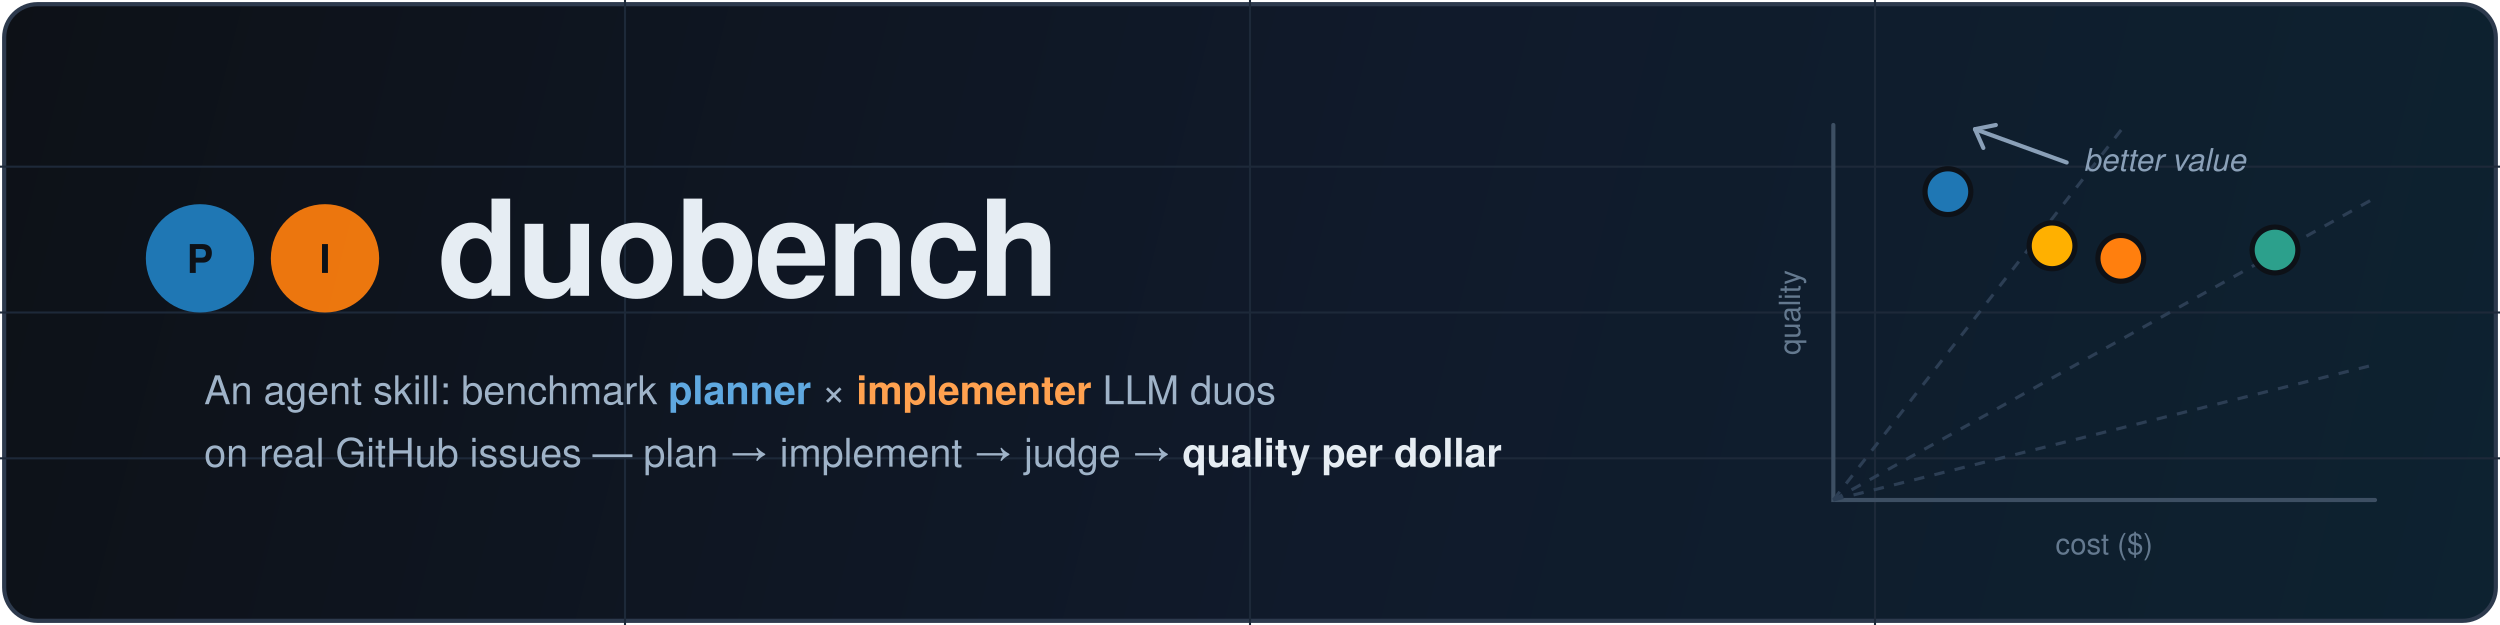
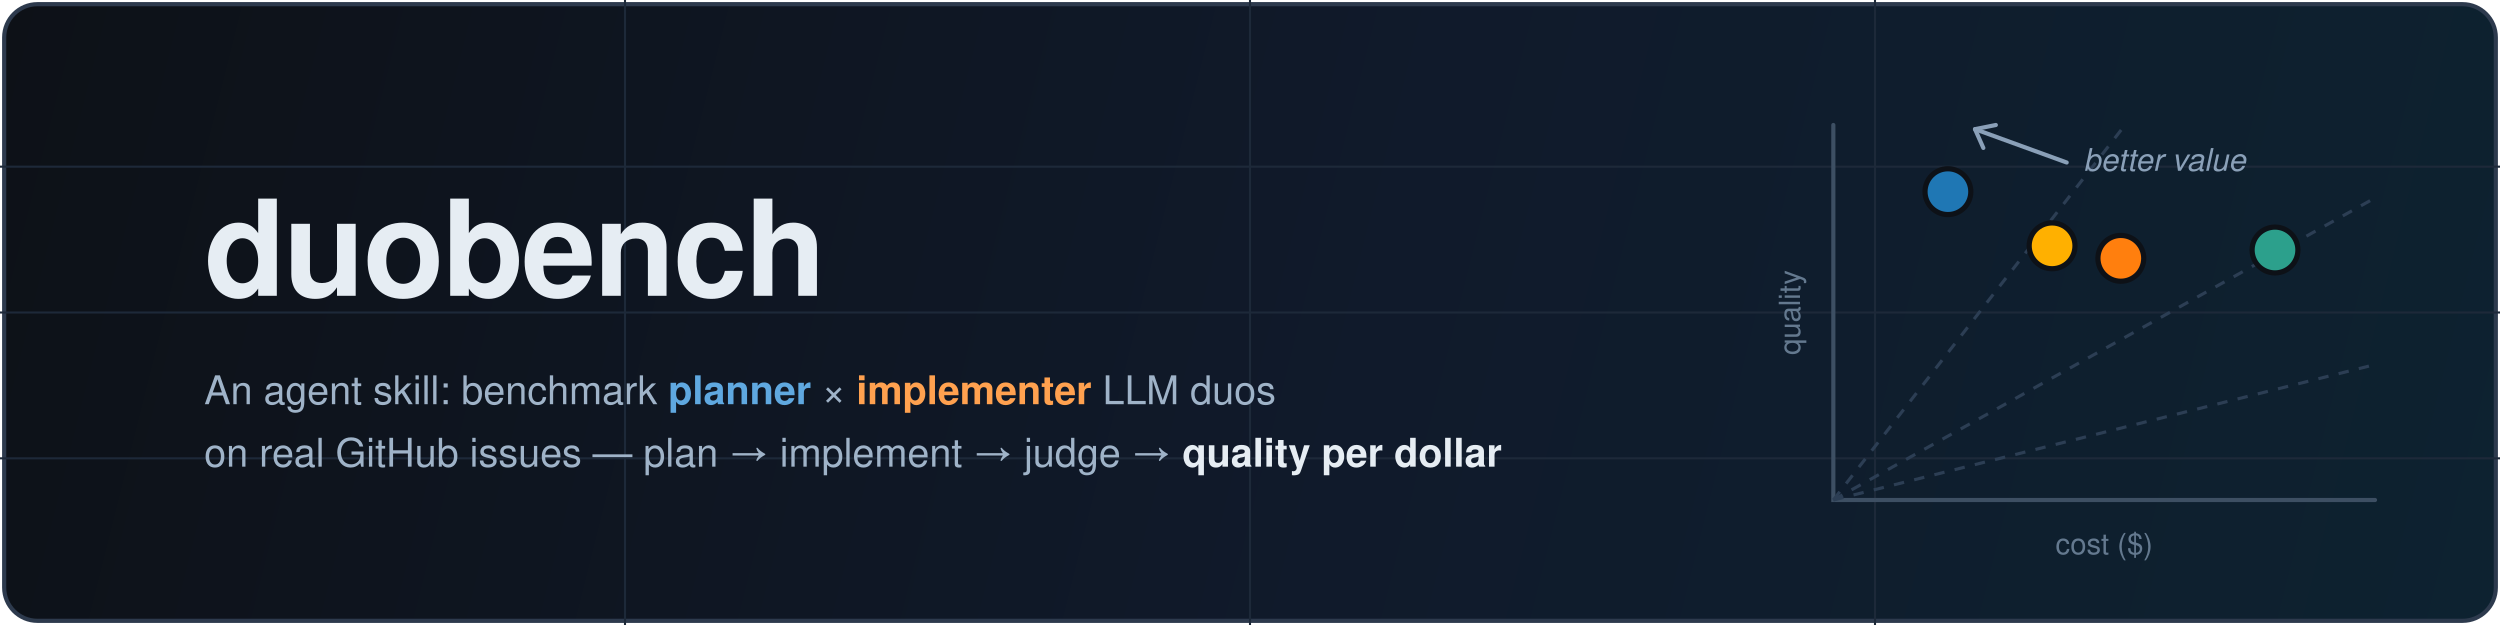
<svg xmlns="http://www.w3.org/2000/svg" width="1200" height="300" viewBox="0 0 1200 300" fill="none" role="img" aria-label="duobench — benchmark planner × implementer LLM duos, charted as quality per dollar">
  <defs>
    <linearGradient id="bg" x1="0" y1="0" x2="1200" y2="300" gradientUnits="userSpaceOnUse">
      <stop offset="0" stop-color="#0d1117" />
      <stop offset="0.55" stop-color="#101a2b" />
      <stop offset="1" stop-color="#0d2230" />
    </linearGradient>
    <linearGradient id="duo" x1="330" y1="150" x2="560" y2="150" gradientUnits="userSpaceOnUse">
      <stop offset="0" stop-color="#1f77b4" />
      <stop offset="1" stop-color="#ff7f0e" />
    </linearGradient>
  </defs>
  <rect x="2" y="2" width="1196" height="296" rx="16" fill="url(#bg)" stroke="#2d3a4d" stroke-width="2" />
  <g stroke="#1d2939" stroke-width="1">
    <path d="M0 80 H1200" />
    <path d="M0 150 H1200" />
    <path d="M0 220 H1200" />
    <path d="M300 0 V300" />
    <path d="M600 0 V300" />
    <path d="M900 0 V300" />
  </g>
  <g>
    <path d="M880 60 V240 H1140" stroke="#3d4f63" stroke-width="2" stroke-linecap="round" />
    <g stroke="#2c3e54" stroke-width="1.5" stroke-dasharray="5 5">
      <path d="M880 240 L1020 60" />
      <path d="M880 240 L1140 95" />
      <path d="M880 240 L1140 175" />
    </g>
    <circle cx="935" cy="92" r="11" fill="#1f77b4" stroke="#0d1117" stroke-width="2.5" />
    <circle cx="985" cy="118" r="11" fill="#ffb000" stroke="#0d1117" stroke-width="2.5" />
    <circle cx="1018" cy="124" r="11" fill="#ff7f0e" stroke="#0d1117" stroke-width="2.5" />
    <circle cx="1092" cy="120" r="11" fill="#2ca08c" stroke="#0d1117" stroke-width="2.5" />
    <path d="M992 78 L948 62" stroke="#8aa0b8" stroke-width="2" stroke-linecap="round" />
    <path d="M958 60 L948 62 L952 71" stroke="#8aa0b8" stroke-width="2" stroke-linecap="round" stroke-linejoin="round" fill="none" />
    <text x="1000" y="82" font-family="-apple-system,'Segoe UI',Helvetica,Arial,sans-serif" font-size="15" font-style="italic" fill="#8aa0b8">better value</text>
    <text x="1010" y="266" font-family="-apple-system,'Segoe UI',Helvetica,Arial,sans-serif" font-size="14" fill="#64798f" text-anchor="middle">cost ($)</text>
    <text x="864" y="150" font-family="-apple-system,'Segoe UI',Helvetica,Arial,sans-serif" font-size="14" fill="#64798f" text-anchor="middle" transform="rotate(-90 864 150)">quality</text>
  </g>
-   <g>
-     <circle cx="96" cy="124" r="26" fill="#1f77b4" />
-     <circle cx="156" cy="124" r="26" fill="#ff7f0e" fill-opacity="0.92" />
-     <text x="96" y="131" font-family="-apple-system,'Segoe UI',Helvetica,Arial,sans-serif" font-size="19" font-weight="700" fill="#0d1117" text-anchor="middle">P</text>
-     <text x="156" y="131" font-family="-apple-system,'Segoe UI',Helvetica,Arial,sans-serif" font-size="19" font-weight="700" fill="#0d1117" text-anchor="middle">I</text>
-   </g>
-   <text x="210" y="142" font-family="-apple-system,'Segoe UI',Helvetica,Arial,sans-serif" font-size="64" font-weight="800" letter-spacing="-1" fill="#e6edf3">duobench</text>
+   <text x="98" y="142" font-family="-apple-system,'Segoe UI',Helvetica,Arial,sans-serif" font-size="64" font-weight="800" letter-spacing="-1" fill="#e6edf3">duobench</text>
  <text x="98" y="194" font-family="-apple-system,'Segoe UI',Helvetica,Arial,sans-serif" font-size="19" fill="#9fb3c8">An agent skill: benchmark <tspan fill="#5fa8e0" font-weight="600">planner</tspan> × <tspan fill="#ffa14f" font-weight="600">implementer</tspan> LLM duos</text>
  <text x="98" y="224" font-family="-apple-system,'Segoe UI',Helvetica,Arial,sans-serif" font-size="19" fill="#9fb3c8">on real GitHub issues — plan → implement → judge → <tspan fill="#e6edf3" font-weight="600">quality per dollar</tspan>
  </text>
</svg>
